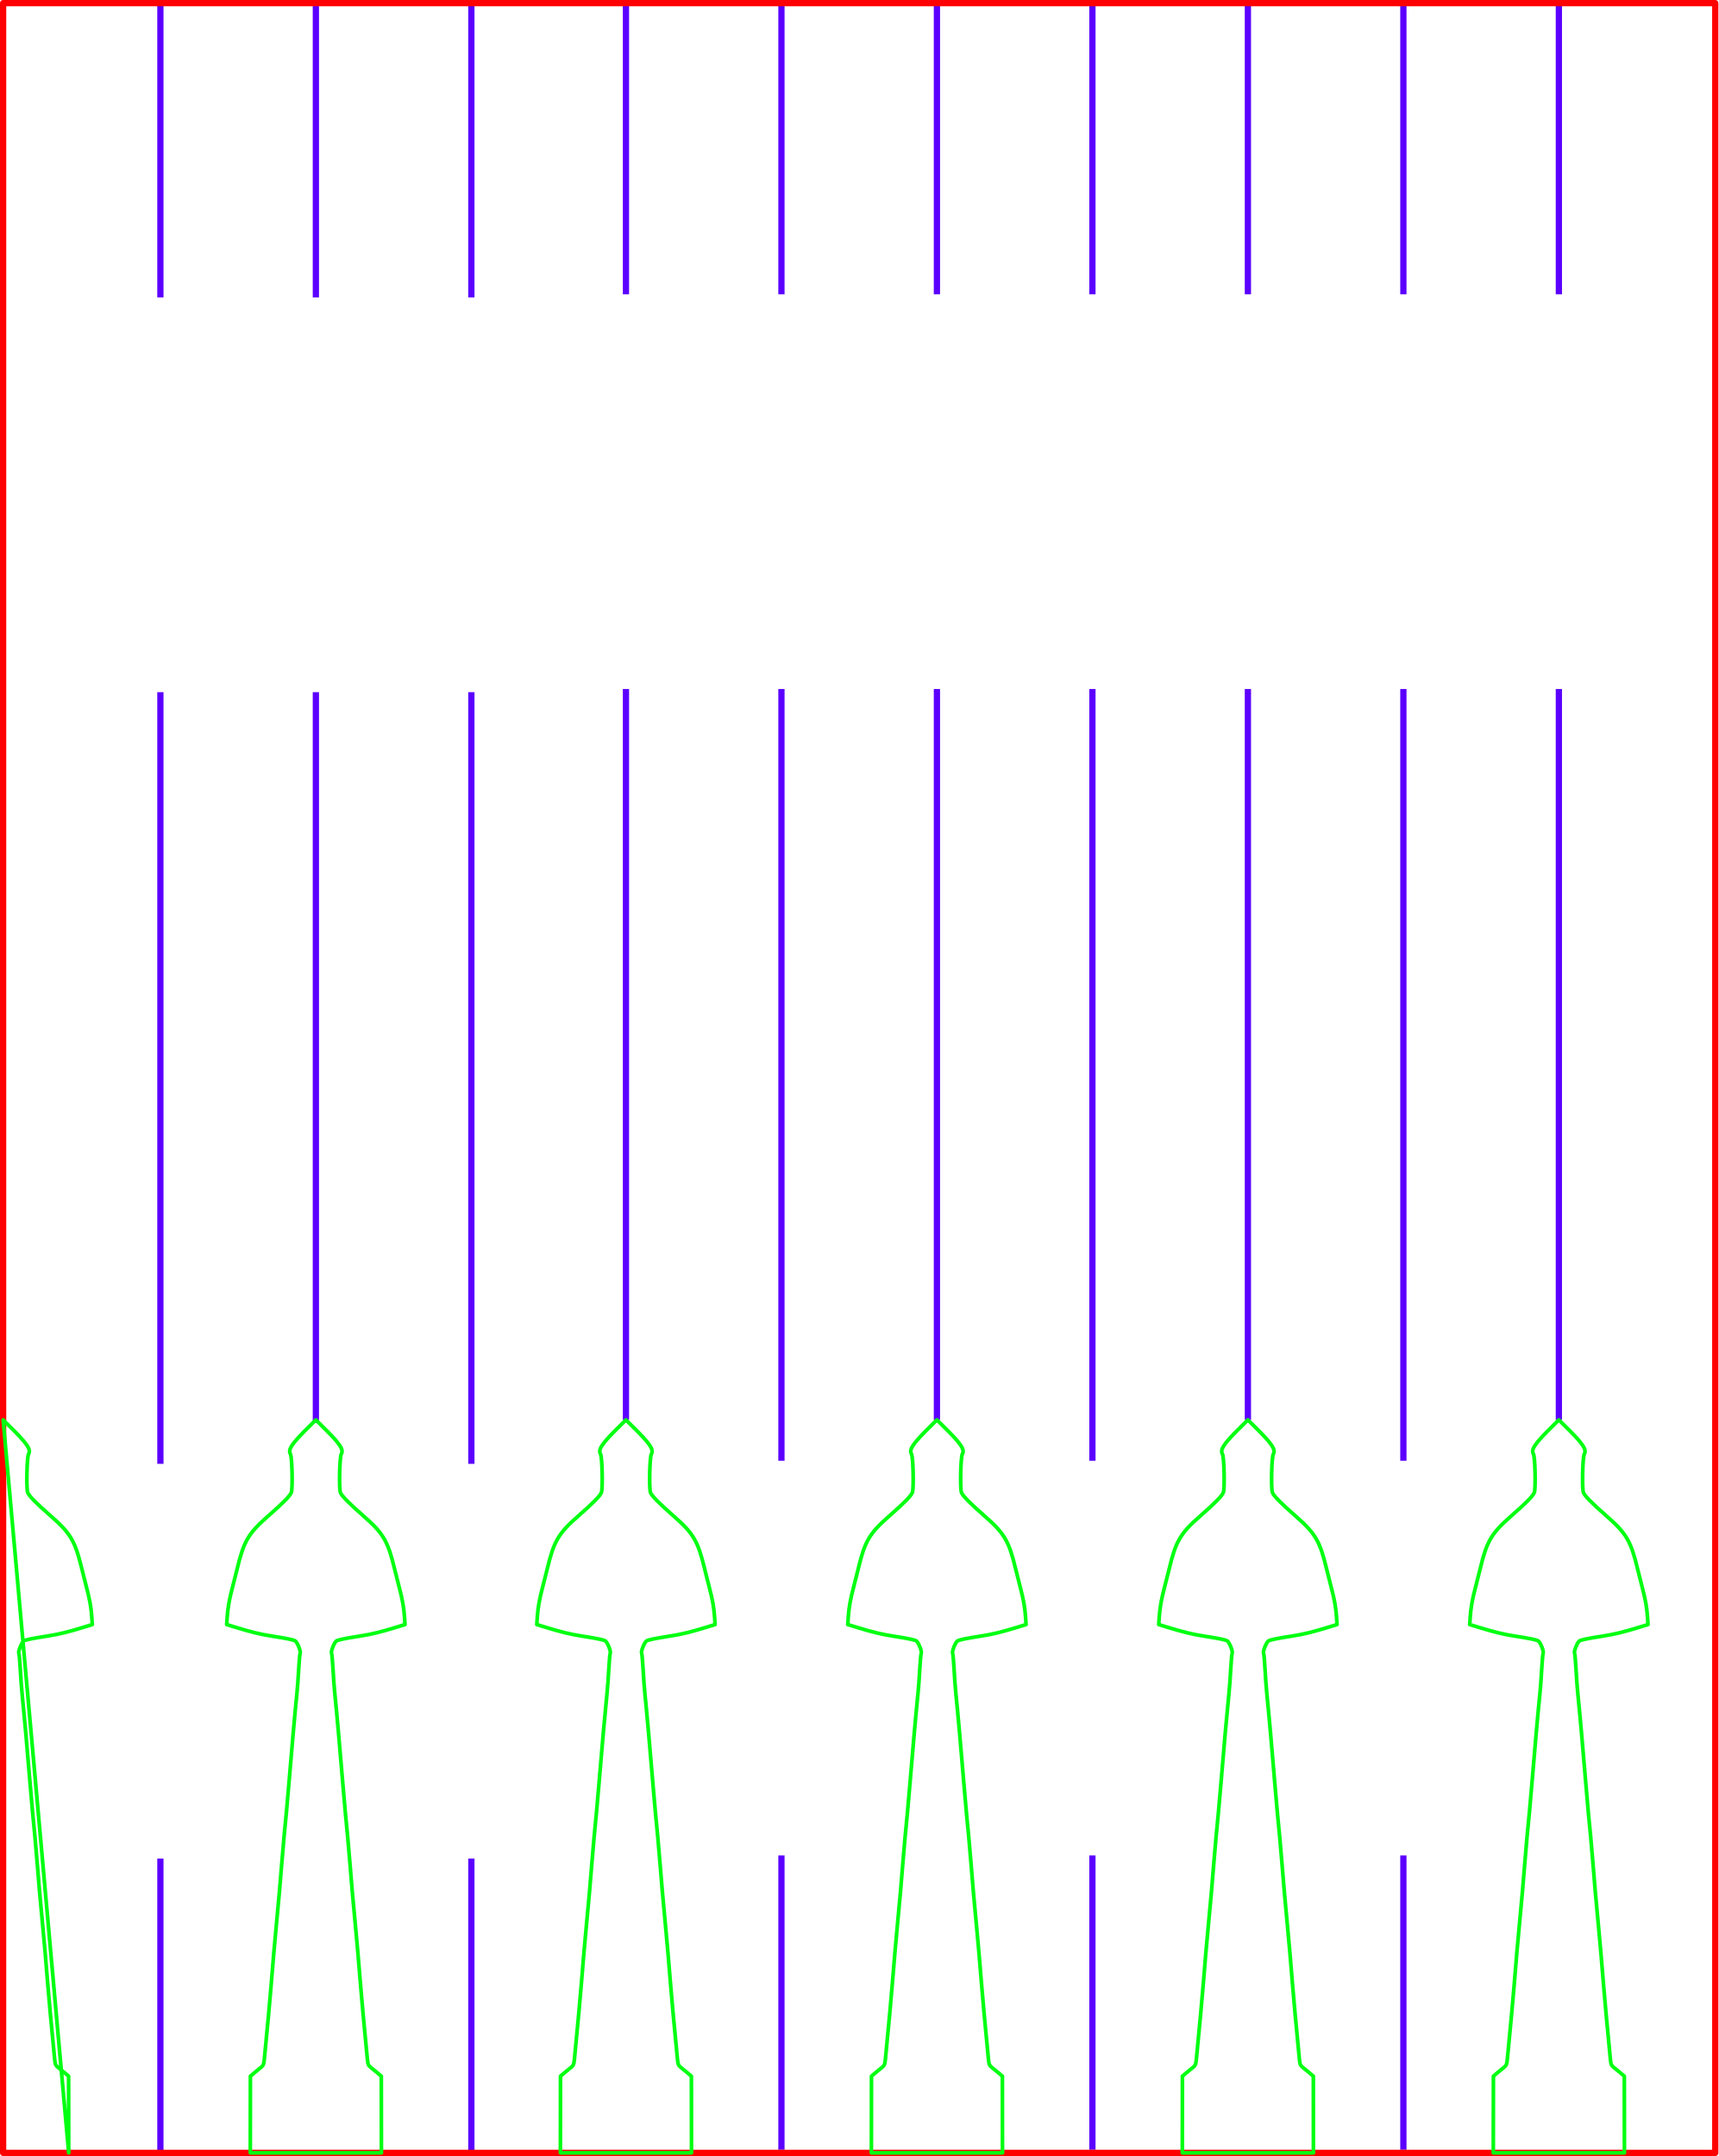
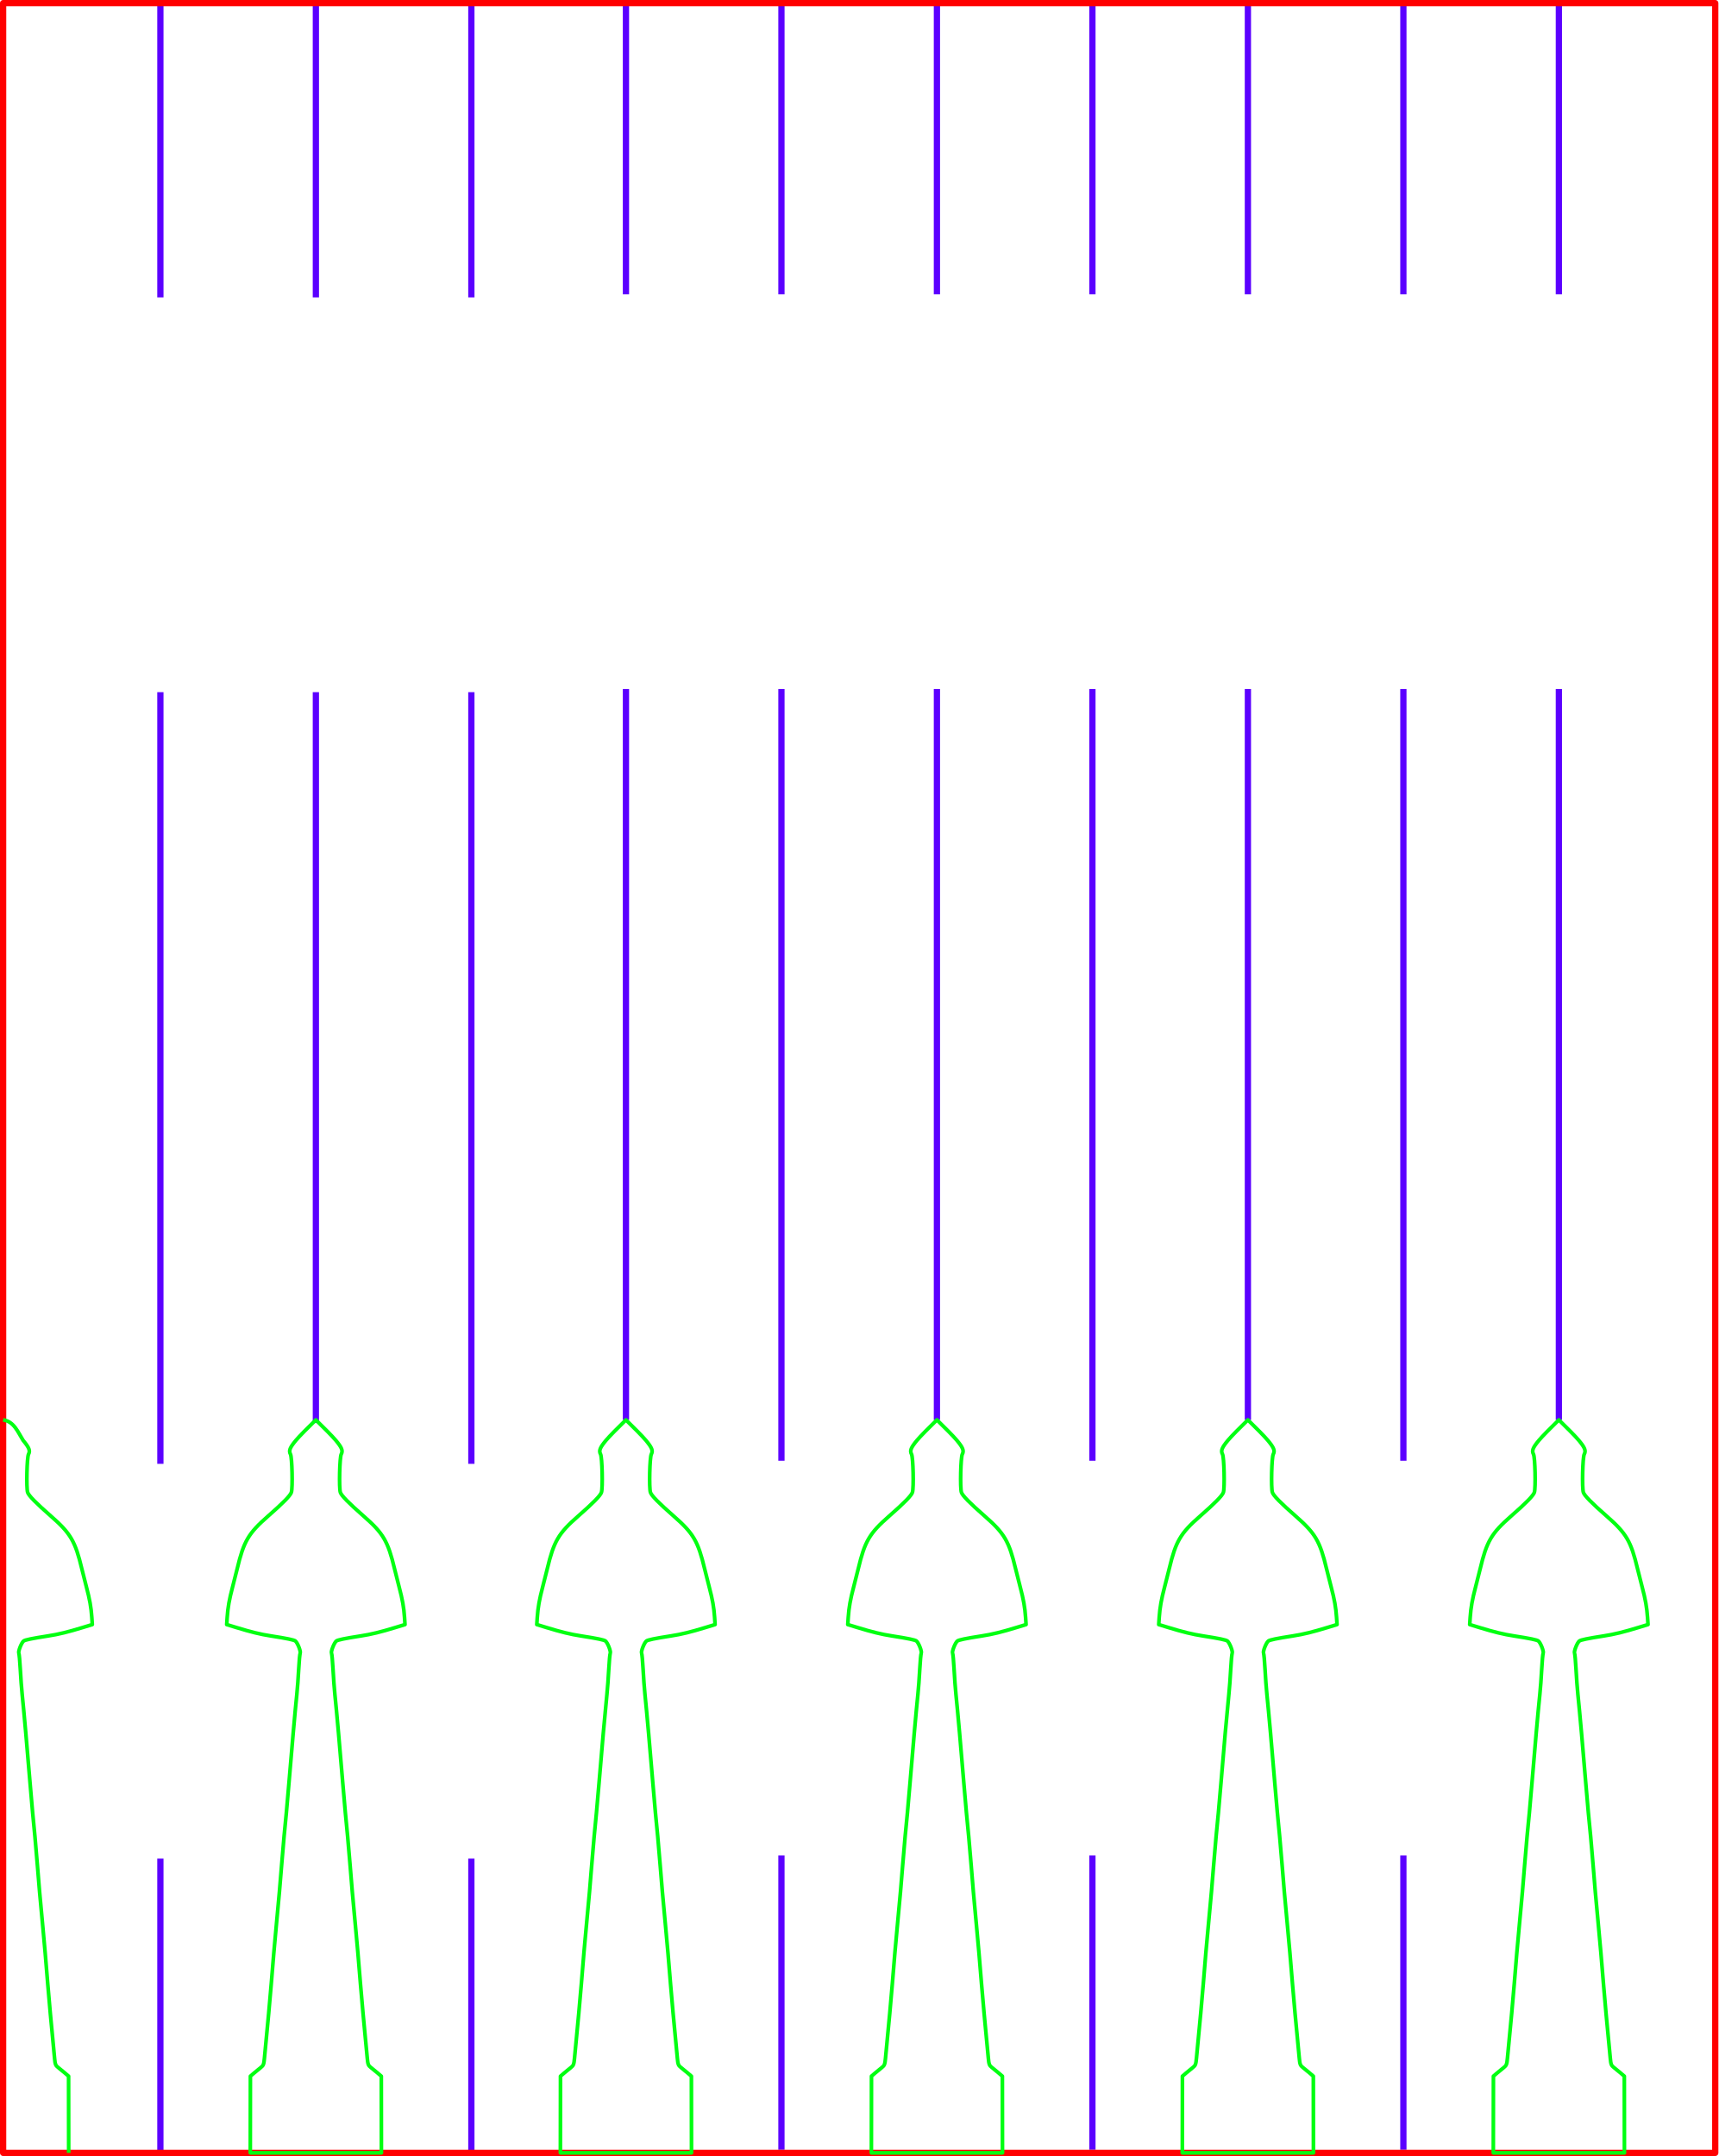
<svg xmlns="http://www.w3.org/2000/svg" width="139.548mm" height="175.11mm" viewBox="0 0 139.548 175.11" version="1.1" id="svg1" xml:space="preserve">
  <defs id="defs1" />
  <g id="layer8" style="display:inline">
    <path id="path3-5-3-5-0-9-3-6" style="clip-rule:evenodd;display:inline;fill:none;fill-opacity:1;fill-rule:evenodd;stroke:#5b00ff;stroke-width:1.92;stroke-linejoin:round;stroke-miterlimit:2;stroke-dasharray:none;stroke-dashoffset:0;stroke-opacity:1" d="M 211.504,335.291 H 435.858 M 0,335.291 H 90.333 M 569.55,287.569 h 90.342 m -448.388,0 H 448.388 M 0,287.569 H 90.333 M 211.504,239.847 H 435.858 M 0,239.847 H 90.333 M 569.55,192.125 h 90.342 m -448.388,0 H 448.388 M 0,192.125 H 90.333 M 211.504,144.403 h 224.354 m -435.858,0 h 90.333 M 569.55,96.681 h 90.342 m -448.388,0 H 448.388 M 0,96.681 H 90.333 M 211.504,48.958 H 435.858 M 0,48.958 h 90.333" transform="matrix(0,0.2645918,-0.2645918,0,139.5476,0)" />
    <path id="path25" style="clip-rule:evenodd;display:inline;fill:none;fill-opacity:1;fill-rule:evenodd;stroke:#5b00ff;stroke-width:1.92;stroke-linejoin:round;stroke-miterlimit:2;stroke-dasharray:none;stroke-dashoffset:0;stroke-opacity:1" d="m 570.51,478.182 h 90.342 m -448.388,0 h 236.884 m -448.388,0 h 90.333 M 212.464,430.459 h 224.354 m -435.858,0 H 91.293 M 570.51,382.737 h 90.342 m -448.388,0 h 236.884 m -448.388,0 h 90.333" transform="matrix(0,0.2645918,-0.2645918,0,139.5476,0)" />
    <path d="M 0.96,0.96 H 660.852 V 526.447 H 0.96 Z" style="clip-rule:evenodd;display:inline;fill:none;fill-opacity:1;fill-rule:evenodd;stroke:#ff0000;stroke-width:1.92;stroke-linejoin:round;stroke-miterlimit:2;stroke-dasharray:none;stroke-dashoffset:0;stroke-opacity:1" id="path1-7" transform="matrix(0,0.2645918,-0.2645918,0,139.5476,0)" />
-     <path id="path29" style="clip-rule:evenodd;display:inline;fill:none;fill-opacity:0.429;fill-rule:evenodd;stroke:#00ff11;stroke-width:0.3;stroke-linejoin:round;stroke-miterlimit:2;stroke-dasharray:none;stroke-opacity:1" d="m 205.272,146.648 c -0.648,0.636 -1.329,1.311 -1.622,1.663 -0.494,0.593 -0.591,0.842 -0.441,1.123 0.132,0.246 0.19,2.73 0.073,3.099 -0.083,0.263 -0.676,0.868 -1.894,1.933 -1.595,1.395 -1.972,2.038 -2.506,4.275 -0.083,0.349 -0.252,1.016 -0.375,1.482 -0.267,1.012 -0.382,1.658 -0.436,2.455 l -0.04,0.593 0.746,0.229 c 1.242,0.381 1.975,0.56 2.862,0.698 1.291,0.201 1.852,0.318 1.969,0.409 0.173,0.135 0.454,0.845 0.39,0.988 -0.032,0.072 -0.087,0.665 -0.121,1.317 -0.034,0.652 -0.102,1.566 -0.151,2.032 -0.138,1.322 -0.435,4.663 -0.64,7.197 -0.064,0.792 -0.158,1.877 -0.21,2.413 -0.051,0.536 -0.136,1.412 -0.188,1.947 -0.052,0.536 -0.145,1.622 -0.206,2.413 -0.116,1.496 -0.198,2.425 -0.421,4.784 -0.154,1.629 -0.255,2.793 -0.414,4.784 -0.063,0.792 -0.156,1.858 -0.207,2.37 -0.1,1.018 -0.261,2.715 -0.344,3.629 -0.046,0.504 -0.084,0.605 -0.288,0.762 -0.129,0.1 -0.374,0.3 -0.544,0.445 l -0.309,0.265 -0.008,6.228 h 10.647 l -0.008,-6.228 -0.308,-0.265 c -0.17,-0.145 -0.415,-0.345 -0.544,-0.445 -0.204,-0.157 -0.243,-0.258 -0.288,-0.762 -0.083,-0.914 -0.244,-2.611 -0.344,-3.629 -0.05,-0.512 -0.143,-1.579 -0.207,-2.37 -0.159,-1.991 -0.26,-3.154 -0.414,-4.784 -0.223,-2.359 -0.305,-3.288 -0.421,-4.784 -0.062,-0.792 -0.154,-1.878 -0.206,-2.413 -0.052,-0.536 -0.137,-1.412 -0.188,-1.947 -0.051,-0.536 -0.146,-1.621 -0.21,-2.413 -0.205,-2.534 -0.501,-5.875 -0.64,-7.197 -0.049,-0.466 -0.116,-1.38 -0.151,-2.032 -0.034,-0.652 -0.089,-1.244 -0.121,-1.317 -0.064,-0.143 0.217,-0.853 0.39,-0.988 0.117,-0.091 0.678,-0.208 1.969,-0.409 0.888,-0.138 1.62,-0.317 2.862,-0.698 l 0.746,-0.229 -0.04,-0.593 c -0.054,-0.797 -0.168,-1.444 -0.436,-2.455 -0.123,-0.466 -0.292,-1.133 -0.375,-1.482 -0.533,-2.237 -0.91,-2.88 -2.506,-4.275 -1.218,-1.065 -1.811,-1.67 -1.894,-1.933 -0.117,-0.369 -0.058,-2.853 0.073,-3.099 0.151,-0.282 0.053,-0.53 -0.441,-1.123 -0.293,-0.352 -0.973,-1.027 -1.622,-1.663 z m 25.181,0 c -0.648,0.636 -1.328,1.311 -1.621,1.663 -0.494,0.593 -0.591,0.842 -0.441,1.123 0.132,0.246 0.19,2.73 0.073,3.099 -0.083,0.263 -0.676,0.868 -1.894,1.933 -1.595,1.395 -1.972,2.038 -2.506,4.275 -0.083,0.349 -0.252,1.016 -0.375,1.482 -0.267,1.012 -0.382,1.658 -0.436,2.455 l -0.04,0.593 0.746,0.229 c 1.242,0.381 1.975,0.56 2.862,0.698 1.291,0.201 1.852,0.318 1.969,0.409 0.173,0.135 0.454,0.845 0.39,0.988 -0.032,0.072 -0.087,0.665 -0.121,1.317 -0.034,0.652 -0.102,1.566 -0.151,2.032 -0.138,1.322 -0.435,4.663 -0.64,7.197 -0.064,0.792 -0.158,1.877 -0.21,2.413 -0.051,0.536 -0.136,1.412 -0.188,1.947 -0.052,0.536 -0.145,1.622 -0.206,2.413 -0.116,1.496 -0.198,2.425 -0.421,4.784 -0.154,1.629 -0.255,2.793 -0.414,4.784 -0.063,0.792 -0.156,1.858 -0.207,2.37 -0.1,1.018 -0.261,2.715 -0.344,3.629 -0.046,0.504 -0.084,0.605 -0.288,0.762 -0.129,0.1 -0.374,0.3 -0.544,0.445 l -0.309,0.265 -0.008,6.228 h 10.647 l -0.008,-6.228 -0.309,-0.265 c -0.17,-0.145 -0.415,-0.345 -0.544,-0.445 -0.204,-0.157 -0.243,-0.258 -0.288,-0.762 -0.083,-0.914 -0.244,-2.611 -0.344,-3.629 -0.05,-0.512 -0.143,-1.579 -0.207,-2.37 -0.159,-1.991 -0.26,-3.154 -0.414,-4.784 -0.223,-2.359 -0.305,-3.288 -0.421,-4.784 -0.062,-0.792 -0.154,-1.878 -0.206,-2.413 -0.052,-0.536 -0.137,-1.412 -0.188,-1.947 -0.051,-0.536 -0.146,-1.621 -0.21,-2.413 -0.205,-2.534 -0.501,-5.875 -0.64,-7.197 -0.049,-0.466 -0.116,-1.38 -0.151,-2.032 -0.034,-0.652 -0.089,-1.244 -0.121,-1.317 -0.064,-0.143 0.217,-0.853 0.39,-0.988 0.117,-0.091 0.678,-0.208 1.969,-0.409 0.888,-0.138 1.62,-0.317 2.862,-0.698 l 0.746,-0.229 -0.04,-0.593 c -0.054,-0.797 -0.168,-1.444 -0.436,-2.455 -0.123,-0.466 -0.292,-1.133 -0.375,-1.482 -0.533,-2.237 -0.91,-2.88 -2.506,-4.275 -1.218,-1.065 -1.811,-1.67 -1.894,-1.933 -0.117,-0.369 -0.058,-2.853 0.073,-3.099 0.151,-0.282 0.053,-0.53 -0.441,-1.123 -0.293,-0.352 -0.974,-1.027 -1.622,-1.663 z m 25.254,0 c -0.648,0.636 -1.328,1.311 -1.621,1.663 -0.494,0.593 -0.591,0.842 -0.441,1.123 0.132,0.246 0.19,2.73 0.073,3.099 -0.083,0.263 -0.676,0.868 -1.894,1.933 -1.595,1.395 -1.972,2.038 -2.506,4.275 -0.083,0.349 -0.252,1.016 -0.375,1.482 -0.267,1.012 -0.382,1.658 -0.436,2.455 l -0.04,0.593 0.746,0.229 c 1.242,0.381 1.974,0.56 2.862,0.698 1.291,0.201 1.852,0.318 1.969,0.409 0.173,0.135 0.454,0.845 0.39,0.988 -0.032,0.072 -0.087,0.665 -0.121,1.317 -0.034,0.652 -0.102,1.566 -0.151,2.032 -0.138,1.322 -0.435,4.663 -0.64,7.197 -0.064,0.792 -0.158,1.877 -0.21,2.413 -0.051,0.536 -0.136,1.412 -0.188,1.947 -0.052,0.536 -0.145,1.622 -0.206,2.413 -0.116,1.496 -0.198,2.425 -0.421,4.784 -0.154,1.629 -0.255,2.793 -0.414,4.784 -0.063,0.792 -0.156,1.858 -0.207,2.37 -0.1,1.018 -0.261,2.715 -0.344,3.629 -0.046,0.504 -0.084,0.605 -0.288,0.762 -0.129,0.1 -0.374,0.3 -0.544,0.445 l -0.308,0.265 -0.008,6.228 h 10.647 l -0.008,-6.228 -0.309,-0.265 c -0.17,-0.145 -0.415,-0.345 -0.544,-0.445 -0.204,-0.157 -0.243,-0.258 -0.288,-0.762 -0.083,-0.914 -0.244,-2.611 -0.344,-3.629 -0.05,-0.512 -0.143,-1.579 -0.207,-2.37 -0.159,-1.991 -0.26,-3.154 -0.414,-4.784 -0.223,-2.359 -0.305,-3.288 -0.421,-4.784 -0.062,-0.792 -0.154,-1.878 -0.206,-2.413 -0.052,-0.536 -0.137,-1.412 -0.188,-1.947 -0.051,-0.536 -0.146,-1.621 -0.21,-2.413 -0.205,-2.534 -0.501,-5.875 -0.64,-7.197 -0.049,-0.466 -0.116,-1.38 -0.151,-2.032 -0.034,-0.652 -0.089,-1.244 -0.121,-1.317 -0.064,-0.143 0.217,-0.853 0.39,-0.988 0.117,-0.091 0.678,-0.208 1.969,-0.409 0.888,-0.138 1.62,-0.317 2.862,-0.698 l 0.746,-0.229 -0.04,-0.593 c -0.054,-0.797 -0.168,-1.444 -0.436,-2.455 -0.123,-0.466 -0.292,-1.133 -0.375,-1.482 -0.533,-2.237 -0.91,-2.88 -2.506,-4.275 -1.218,-1.065 -1.811,-1.67 -1.894,-1.933 -0.117,-0.369 -0.058,-2.853 0.073,-3.099 0.151,-0.282 0.053,-0.53 -0.441,-1.123 -0.293,-0.352 -0.974,-1.027 -1.622,-1.663 z m 25.254,0 c -0.648,0.636 -1.329,1.311 -1.622,1.663 -0.494,0.593 -0.591,0.842 -0.441,1.123 0.132,0.246 0.19,2.73 0.073,3.099 -0.083,0.263 -0.676,0.868 -1.894,1.933 -1.595,1.395 -1.972,2.038 -2.506,4.275 -0.083,0.349 -0.252,1.016 -0.375,1.482 -0.267,1.012 -0.382,1.658 -0.436,2.455 l -0.04,0.593 0.746,0.229 c 1.242,0.381 1.975,0.56 2.862,0.698 1.291,0.201 1.852,0.318 1.969,0.409 0.173,0.135 0.454,0.845 0.39,0.988 -0.032,0.072 -0.087,0.665 -0.121,1.317 -0.034,0.652 -0.102,1.566 -0.151,2.032 -0.138,1.322 -0.435,4.663 -0.64,7.197 -0.064,0.792 -0.158,1.877 -0.21,2.413 -0.051,0.536 -0.136,1.412 -0.188,1.947 -0.052,0.536 -0.145,1.622 -0.206,2.413 -0.116,1.496 -0.198,2.425 -0.421,4.784 -0.154,1.629 -0.255,2.793 -0.414,4.784 -0.063,0.792 -0.156,1.858 -0.207,2.37 -0.1,1.018 -0.261,2.715 -0.344,3.629 -0.046,0.504 -0.084,0.605 -0.288,0.762 -0.129,0.1 -0.374,0.3 -0.544,0.445 l -0.309,0.265 -0.008,6.228 h 10.647 l -0.008,-6.228 -0.309,-0.265 c -0.17,-0.145 -0.415,-0.345 -0.544,-0.445 -0.204,-0.157 -0.243,-0.258 -0.288,-0.762 -0.083,-0.914 -0.244,-2.611 -0.344,-3.629 -0.05,-0.512 -0.143,-1.579 -0.207,-2.37 -0.159,-1.991 -0.26,-3.154 -0.414,-4.784 -0.223,-2.359 -0.305,-3.288 -0.421,-4.784 -0.062,-0.792 -0.154,-1.878 -0.206,-2.413 -0.052,-0.536 -0.137,-1.412 -0.188,-1.947 -0.051,-0.536 -0.146,-1.621 -0.21,-2.413 -0.205,-2.534 -0.501,-5.875 -0.64,-7.197 -0.049,-0.466 -0.116,-1.38 -0.151,-2.032 -0.034,-0.652 -0.089,-1.244 -0.121,-1.317 -0.064,-0.143 0.217,-0.853 0.39,-0.988 0.117,-0.091 0.678,-0.208 1.969,-0.409 0.888,-0.138 1.62,-0.317 2.862,-0.698 l 0.746,-0.229 -0.04,-0.593 c -0.054,-0.797 -0.168,-1.444 -0.436,-2.455 -0.123,-0.466 -0.292,-1.133 -0.375,-1.482 -0.533,-2.237 -0.91,-2.88 -2.506,-4.275 -1.218,-1.065 -1.811,-1.67 -1.894,-1.933 -0.117,-0.369 -0.058,-2.853 0.073,-3.099 0.151,-0.282 0.053,-0.53 -0.441,-1.123 -0.293,-0.352 -0.973,-1.027 -1.622,-1.663 z m 25.254,0 c -0.648,0.636 -1.329,1.311 -1.622,1.663 -0.494,0.593 -0.591,0.842 -0.441,1.123 0.132,0.246 0.19,2.73 0.073,3.099 -0.083,0.263 -0.676,0.868 -1.894,1.933 -1.595,1.395 -1.972,2.038 -2.506,4.275 -0.083,0.349 -0.252,1.016 -0.375,1.482 -0.267,1.012 -0.382,1.658 -0.436,2.455 l -0.04,0.593 0.746,0.229 c 1.242,0.381 1.974,0.56 2.862,0.698 1.291,0.201 1.852,0.318 1.969,0.409 0.173,0.135 0.454,0.845 0.39,0.988 -0.032,0.072 -0.087,0.665 -0.121,1.317 -0.034,0.652 -0.102,1.566 -0.151,2.032 -0.138,1.322 -0.435,4.663 -0.64,7.197 -0.064,0.792 -0.158,1.877 -0.21,2.413 -0.051,0.536 -0.136,1.412 -0.188,1.947 -0.052,0.536 -0.145,1.622 -0.206,2.413 -0.116,1.496 -0.198,2.425 -0.421,4.784 -0.154,1.629 -0.255,2.793 -0.414,4.784 -0.063,0.792 -0.156,1.858 -0.207,2.37 -0.1,1.018 -0.261,2.715 -0.344,3.629 -0.046,0.504 -0.084,0.605 -0.288,0.762 -0.129,0.1 -0.374,0.3 -0.544,0.445 l -0.308,0.265 -0.008,6.228 h 10.647 l -0.008,-6.228 -0.309,-0.265 c -0.17,-0.145 -0.415,-0.345 -0.544,-0.445 -0.204,-0.157 -0.243,-0.258 -0.288,-0.762 -0.083,-0.914 -0.244,-2.611 -0.344,-3.629 -0.05,-0.512 -0.143,-1.579 -0.207,-2.37 -0.159,-1.991 -0.26,-3.154 -0.414,-4.784 -0.223,-2.359 -0.305,-3.288 -0.421,-4.784 -0.062,-0.792 -0.154,-1.878 -0.206,-2.413 -0.052,-0.536 -0.137,-1.412 -0.188,-1.947 -0.051,-0.536 -0.146,-1.621 -0.21,-2.413 -0.205,-2.534 -0.501,-5.875 -0.64,-7.197 -0.049,-0.466 -0.116,-1.38 -0.151,-2.032 -0.034,-0.652 -0.089,-1.244 -0.121,-1.317 -0.064,-0.143 0.217,-0.853 0.39,-0.988 0.117,-0.091 0.678,-0.208 1.969,-0.409 0.888,-0.138 1.62,-0.317 2.862,-0.698 l 0.746,-0.229 -0.04,-0.593 c -0.054,-0.797 -0.168,-1.444 -0.436,-2.455 -0.123,-0.466 -0.292,-1.133 -0.375,-1.482 -0.533,-2.237 -0.91,-2.88 -2.506,-4.275 -1.218,-1.065 -1.811,-1.67 -1.894,-1.933 -0.117,-0.369 -0.058,-2.853 0.073,-3.099 0.151,-0.282 0.053,-0.53 -0.441,-1.123 -0.293,-0.352 -0.973,-1.027 -1.622,-1.663 z m -126.339,5.2e-4 1.612,18.026 c 0.017,-0.02 0.035,-0.055 0.051,-0.067 0.117,-0.091 0.678,-0.208 1.969,-0.409 0.888,-0.138 1.62,-0.317 2.862,-0.698 l 0.746,-0.229 -0.04,-0.593 c -0.054,-0.797 -0.168,-1.444 -0.436,-2.455 -0.123,-0.466 -0.292,-1.133 -0.375,-1.482 -0.533,-2.237 -0.91,-2.88 -2.506,-4.275 -1.218,-1.065 -1.811,-1.67 -1.894,-1.933 -0.117,-0.369 -0.058,-2.853 0.073,-3.099 0.151,-0.282 0.053,-0.53 -0.441,-1.123 -0.293,-0.352 -0.973,-1.026 -1.621,-1.662 z m 1.612,18.026 c -0.172,0.207 -0.398,0.79 -0.34,0.92 0.032,0.072 0.087,0.665 0.121,1.317 0.034,0.652 0.102,1.566 0.151,2.032 0.138,1.322 0.435,4.663 0.64,7.197 0.064,0.792 0.158,1.877 0.21,2.413 0.051,0.536 0.136,1.412 0.188,1.947 0.052,0.536 0.145,1.622 0.206,2.413 0.116,1.496 0.198,2.425 0.421,4.784 0.154,1.629 0.255,2.793 0.414,4.784 0.063,0.792 0.156,1.858 0.207,2.37 0.1,1.018 0.261,2.715 0.344,3.629 0.046,0.504 0.084,0.605 0.288,0.762 0.062,0.048 0.166,0.136 0.259,0.212 z m 3.11,34.781 0.602,6.725 -0.008,-6.228 -0.309,-0.265 c -0.089,-0.076 -0.182,-0.149 -0.285,-0.233 z" transform="translate(-179.6208,-31.32506)" />
+     <path id="path29" style="clip-rule:evenodd;display:inline;fill:none;fill-opacity:0.429;fill-rule:evenodd;stroke:#00ff11;stroke-width:0.3;stroke-linejoin:round;stroke-miterlimit:2;stroke-dasharray:none;stroke-opacity:1" d="m 205.272,146.648 c -0.648,0.636 -1.329,1.311 -1.622,1.663 -0.494,0.593 -0.591,0.842 -0.441,1.123 0.132,0.246 0.19,2.73 0.073,3.099 -0.083,0.263 -0.676,0.868 -1.894,1.933 -1.595,1.395 -1.972,2.038 -2.506,4.275 -0.083,0.349 -0.252,1.016 -0.375,1.482 -0.267,1.012 -0.382,1.658 -0.436,2.455 l -0.04,0.593 0.746,0.229 c 1.242,0.381 1.975,0.56 2.862,0.698 1.291,0.201 1.852,0.318 1.969,0.409 0.173,0.135 0.454,0.845 0.39,0.988 -0.032,0.072 -0.087,0.665 -0.121,1.317 -0.034,0.652 -0.102,1.566 -0.151,2.032 -0.138,1.322 -0.435,4.663 -0.64,7.197 -0.064,0.792 -0.158,1.877 -0.21,2.413 -0.051,0.536 -0.136,1.412 -0.188,1.947 -0.052,0.536 -0.145,1.622 -0.206,2.413 -0.116,1.496 -0.198,2.425 -0.421,4.784 -0.154,1.629 -0.255,2.793 -0.414,4.784 -0.063,0.792 -0.156,1.858 -0.207,2.37 -0.1,1.018 -0.261,2.715 -0.344,3.629 -0.046,0.504 -0.084,0.605 -0.288,0.762 -0.129,0.1 -0.374,0.3 -0.544,0.445 l -0.309,0.265 -0.008,6.228 h 10.647 l -0.008,-6.228 -0.308,-0.265 c -0.17,-0.145 -0.415,-0.345 -0.544,-0.445 -0.204,-0.157 -0.243,-0.258 -0.288,-0.762 -0.083,-0.914 -0.244,-2.611 -0.344,-3.629 -0.05,-0.512 -0.143,-1.579 -0.207,-2.37 -0.159,-1.991 -0.26,-3.154 -0.414,-4.784 -0.223,-2.359 -0.305,-3.288 -0.421,-4.784 -0.062,-0.792 -0.154,-1.878 -0.206,-2.413 -0.052,-0.536 -0.137,-1.412 -0.188,-1.947 -0.051,-0.536 -0.146,-1.621 -0.21,-2.413 -0.205,-2.534 -0.501,-5.875 -0.64,-7.197 -0.049,-0.466 -0.116,-1.38 -0.151,-2.032 -0.034,-0.652 -0.089,-1.244 -0.121,-1.317 -0.064,-0.143 0.217,-0.853 0.39,-0.988 0.117,-0.091 0.678,-0.208 1.969,-0.409 0.888,-0.138 1.62,-0.317 2.862,-0.698 l 0.746,-0.229 -0.04,-0.593 c -0.054,-0.797 -0.168,-1.444 -0.436,-2.455 -0.123,-0.466 -0.292,-1.133 -0.375,-1.482 -0.533,-2.237 -0.91,-2.88 -2.506,-4.275 -1.218,-1.065 -1.811,-1.67 -1.894,-1.933 -0.117,-0.369 -0.058,-2.853 0.073,-3.099 0.151,-0.282 0.053,-0.53 -0.441,-1.123 -0.293,-0.352 -0.973,-1.027 -1.622,-1.663 z m 25.181,0 c -0.648,0.636 -1.328,1.311 -1.621,1.663 -0.494,0.593 -0.591,0.842 -0.441,1.123 0.132,0.246 0.19,2.73 0.073,3.099 -0.083,0.263 -0.676,0.868 -1.894,1.933 -1.595,1.395 -1.972,2.038 -2.506,4.275 -0.083,0.349 -0.252,1.016 -0.375,1.482 -0.267,1.012 -0.382,1.658 -0.436,2.455 l -0.04,0.593 0.746,0.229 c 1.242,0.381 1.975,0.56 2.862,0.698 1.291,0.201 1.852,0.318 1.969,0.409 0.173,0.135 0.454,0.845 0.39,0.988 -0.032,0.072 -0.087,0.665 -0.121,1.317 -0.034,0.652 -0.102,1.566 -0.151,2.032 -0.138,1.322 -0.435,4.663 -0.64,7.197 -0.064,0.792 -0.158,1.877 -0.21,2.413 -0.051,0.536 -0.136,1.412 -0.188,1.947 -0.052,0.536 -0.145,1.622 -0.206,2.413 -0.116,1.496 -0.198,2.425 -0.421,4.784 -0.154,1.629 -0.255,2.793 -0.414,4.784 -0.063,0.792 -0.156,1.858 -0.207,2.37 -0.1,1.018 -0.261,2.715 -0.344,3.629 -0.046,0.504 -0.084,0.605 -0.288,0.762 -0.129,0.1 -0.374,0.3 -0.544,0.445 l -0.309,0.265 -0.008,6.228 h 10.647 l -0.008,-6.228 -0.309,-0.265 c -0.17,-0.145 -0.415,-0.345 -0.544,-0.445 -0.204,-0.157 -0.243,-0.258 -0.288,-0.762 -0.083,-0.914 -0.244,-2.611 -0.344,-3.629 -0.05,-0.512 -0.143,-1.579 -0.207,-2.37 -0.159,-1.991 -0.26,-3.154 -0.414,-4.784 -0.223,-2.359 -0.305,-3.288 -0.421,-4.784 -0.062,-0.792 -0.154,-1.878 -0.206,-2.413 -0.052,-0.536 -0.137,-1.412 -0.188,-1.947 -0.051,-0.536 -0.146,-1.621 -0.21,-2.413 -0.205,-2.534 -0.501,-5.875 -0.64,-7.197 -0.049,-0.466 -0.116,-1.38 -0.151,-2.032 -0.034,-0.652 -0.089,-1.244 -0.121,-1.317 -0.064,-0.143 0.217,-0.853 0.39,-0.988 0.117,-0.091 0.678,-0.208 1.969,-0.409 0.888,-0.138 1.62,-0.317 2.862,-0.698 l 0.746,-0.229 -0.04,-0.593 c -0.054,-0.797 -0.168,-1.444 -0.436,-2.455 -0.123,-0.466 -0.292,-1.133 -0.375,-1.482 -0.533,-2.237 -0.91,-2.88 -2.506,-4.275 -1.218,-1.065 -1.811,-1.67 -1.894,-1.933 -0.117,-0.369 -0.058,-2.853 0.073,-3.099 0.151,-0.282 0.053,-0.53 -0.441,-1.123 -0.293,-0.352 -0.974,-1.027 -1.622,-1.663 z m 25.254,0 c -0.648,0.636 -1.328,1.311 -1.621,1.663 -0.494,0.593 -0.591,0.842 -0.441,1.123 0.132,0.246 0.19,2.73 0.073,3.099 -0.083,0.263 -0.676,0.868 -1.894,1.933 -1.595,1.395 -1.972,2.038 -2.506,4.275 -0.083,0.349 -0.252,1.016 -0.375,1.482 -0.267,1.012 -0.382,1.658 -0.436,2.455 l -0.04,0.593 0.746,0.229 c 1.242,0.381 1.974,0.56 2.862,0.698 1.291,0.201 1.852,0.318 1.969,0.409 0.173,0.135 0.454,0.845 0.39,0.988 -0.032,0.072 -0.087,0.665 -0.121,1.317 -0.034,0.652 -0.102,1.566 -0.151,2.032 -0.138,1.322 -0.435,4.663 -0.64,7.197 -0.064,0.792 -0.158,1.877 -0.21,2.413 -0.051,0.536 -0.136,1.412 -0.188,1.947 -0.052,0.536 -0.145,1.622 -0.206,2.413 -0.116,1.496 -0.198,2.425 -0.421,4.784 -0.154,1.629 -0.255,2.793 -0.414,4.784 -0.063,0.792 -0.156,1.858 -0.207,2.37 -0.1,1.018 -0.261,2.715 -0.344,3.629 -0.046,0.504 -0.084,0.605 -0.288,0.762 -0.129,0.1 -0.374,0.3 -0.544,0.445 l -0.308,0.265 -0.008,6.228 h 10.647 l -0.008,-6.228 -0.309,-0.265 c -0.17,-0.145 -0.415,-0.345 -0.544,-0.445 -0.204,-0.157 -0.243,-0.258 -0.288,-0.762 -0.083,-0.914 -0.244,-2.611 -0.344,-3.629 -0.05,-0.512 -0.143,-1.579 -0.207,-2.37 -0.159,-1.991 -0.26,-3.154 -0.414,-4.784 -0.223,-2.359 -0.305,-3.288 -0.421,-4.784 -0.062,-0.792 -0.154,-1.878 -0.206,-2.413 -0.052,-0.536 -0.137,-1.412 -0.188,-1.947 -0.051,-0.536 -0.146,-1.621 -0.21,-2.413 -0.205,-2.534 -0.501,-5.875 -0.64,-7.197 -0.049,-0.466 -0.116,-1.38 -0.151,-2.032 -0.034,-0.652 -0.089,-1.244 -0.121,-1.317 -0.064,-0.143 0.217,-0.853 0.39,-0.988 0.117,-0.091 0.678,-0.208 1.969,-0.409 0.888,-0.138 1.62,-0.317 2.862,-0.698 l 0.746,-0.229 -0.04,-0.593 c -0.054,-0.797 -0.168,-1.444 -0.436,-2.455 -0.123,-0.466 -0.292,-1.133 -0.375,-1.482 -0.533,-2.237 -0.91,-2.88 -2.506,-4.275 -1.218,-1.065 -1.811,-1.67 -1.894,-1.933 -0.117,-0.369 -0.058,-2.853 0.073,-3.099 0.151,-0.282 0.053,-0.53 -0.441,-1.123 -0.293,-0.352 -0.974,-1.027 -1.622,-1.663 z m 25.254,0 c -0.648,0.636 -1.329,1.311 -1.622,1.663 -0.494,0.593 -0.591,0.842 -0.441,1.123 0.132,0.246 0.19,2.73 0.073,3.099 -0.083,0.263 -0.676,0.868 -1.894,1.933 -1.595,1.395 -1.972,2.038 -2.506,4.275 -0.083,0.349 -0.252,1.016 -0.375,1.482 -0.267,1.012 -0.382,1.658 -0.436,2.455 l -0.04,0.593 0.746,0.229 c 1.242,0.381 1.975,0.56 2.862,0.698 1.291,0.201 1.852,0.318 1.969,0.409 0.173,0.135 0.454,0.845 0.39,0.988 -0.032,0.072 -0.087,0.665 -0.121,1.317 -0.034,0.652 -0.102,1.566 -0.151,2.032 -0.138,1.322 -0.435,4.663 -0.64,7.197 -0.064,0.792 -0.158,1.877 -0.21,2.413 -0.051,0.536 -0.136,1.412 -0.188,1.947 -0.052,0.536 -0.145,1.622 -0.206,2.413 -0.116,1.496 -0.198,2.425 -0.421,4.784 -0.154,1.629 -0.255,2.793 -0.414,4.784 -0.063,0.792 -0.156,1.858 -0.207,2.37 -0.1,1.018 -0.261,2.715 -0.344,3.629 -0.046,0.504 -0.084,0.605 -0.288,0.762 -0.129,0.1 -0.374,0.3 -0.544,0.445 l -0.309,0.265 -0.008,6.228 h 10.647 l -0.008,-6.228 -0.309,-0.265 c -0.17,-0.145 -0.415,-0.345 -0.544,-0.445 -0.204,-0.157 -0.243,-0.258 -0.288,-0.762 -0.083,-0.914 -0.244,-2.611 -0.344,-3.629 -0.05,-0.512 -0.143,-1.579 -0.207,-2.37 -0.159,-1.991 -0.26,-3.154 -0.414,-4.784 -0.223,-2.359 -0.305,-3.288 -0.421,-4.784 -0.062,-0.792 -0.154,-1.878 -0.206,-2.413 -0.052,-0.536 -0.137,-1.412 -0.188,-1.947 -0.051,-0.536 -0.146,-1.621 -0.21,-2.413 -0.205,-2.534 -0.501,-5.875 -0.64,-7.197 -0.049,-0.466 -0.116,-1.38 -0.151,-2.032 -0.034,-0.652 -0.089,-1.244 -0.121,-1.317 -0.064,-0.143 0.217,-0.853 0.39,-0.988 0.117,-0.091 0.678,-0.208 1.969,-0.409 0.888,-0.138 1.62,-0.317 2.862,-0.698 l 0.746,-0.229 -0.04,-0.593 c -0.054,-0.797 -0.168,-1.444 -0.436,-2.455 -0.123,-0.466 -0.292,-1.133 -0.375,-1.482 -0.533,-2.237 -0.91,-2.88 -2.506,-4.275 -1.218,-1.065 -1.811,-1.67 -1.894,-1.933 -0.117,-0.369 -0.058,-2.853 0.073,-3.099 0.151,-0.282 0.053,-0.53 -0.441,-1.123 -0.293,-0.352 -0.973,-1.027 -1.622,-1.663 z m 25.254,0 c -0.648,0.636 -1.329,1.311 -1.622,1.663 -0.494,0.593 -0.591,0.842 -0.441,1.123 0.132,0.246 0.19,2.73 0.073,3.099 -0.083,0.263 -0.676,0.868 -1.894,1.933 -1.595,1.395 -1.972,2.038 -2.506,4.275 -0.083,0.349 -0.252,1.016 -0.375,1.482 -0.267,1.012 -0.382,1.658 -0.436,2.455 l -0.04,0.593 0.746,0.229 c 1.242,0.381 1.974,0.56 2.862,0.698 1.291,0.201 1.852,0.318 1.969,0.409 0.173,0.135 0.454,0.845 0.39,0.988 -0.032,0.072 -0.087,0.665 -0.121,1.317 -0.034,0.652 -0.102,1.566 -0.151,2.032 -0.138,1.322 -0.435,4.663 -0.64,7.197 -0.064,0.792 -0.158,1.877 -0.21,2.413 -0.051,0.536 -0.136,1.412 -0.188,1.947 -0.052,0.536 -0.145,1.622 -0.206,2.413 -0.116,1.496 -0.198,2.425 -0.421,4.784 -0.154,1.629 -0.255,2.793 -0.414,4.784 -0.063,0.792 -0.156,1.858 -0.207,2.37 -0.1,1.018 -0.261,2.715 -0.344,3.629 -0.046,0.504 -0.084,0.605 -0.288,0.762 -0.129,0.1 -0.374,0.3 -0.544,0.445 l -0.308,0.265 -0.008,6.228 h 10.647 l -0.008,-6.228 -0.309,-0.265 c -0.17,-0.145 -0.415,-0.345 -0.544,-0.445 -0.204,-0.157 -0.243,-0.258 -0.288,-0.762 -0.083,-0.914 -0.244,-2.611 -0.344,-3.629 -0.05,-0.512 -0.143,-1.579 -0.207,-2.37 -0.159,-1.991 -0.26,-3.154 -0.414,-4.784 -0.223,-2.359 -0.305,-3.288 -0.421,-4.784 -0.062,-0.792 -0.154,-1.878 -0.206,-2.413 -0.052,-0.536 -0.137,-1.412 -0.188,-1.947 -0.051,-0.536 -0.146,-1.621 -0.21,-2.413 -0.205,-2.534 -0.501,-5.875 -0.64,-7.197 -0.049,-0.466 -0.116,-1.38 -0.151,-2.032 -0.034,-0.652 -0.089,-1.244 -0.121,-1.317 -0.064,-0.143 0.217,-0.853 0.39,-0.988 0.117,-0.091 0.678,-0.208 1.969,-0.409 0.888,-0.138 1.62,-0.317 2.862,-0.698 l 0.746,-0.229 -0.04,-0.593 c -0.054,-0.797 -0.168,-1.444 -0.436,-2.455 -0.123,-0.466 -0.292,-1.133 -0.375,-1.482 -0.533,-2.237 -0.91,-2.88 -2.506,-4.275 -1.218,-1.065 -1.811,-1.67 -1.894,-1.933 -0.117,-0.369 -0.058,-2.853 0.073,-3.099 0.151,-0.282 0.053,-0.53 -0.441,-1.123 -0.293,-0.352 -0.973,-1.027 -1.622,-1.663 z m -121.016,59.533 -0.008,-6.228 -0.308,-0.265 c -0.17,-0.145 -0.415,-0.345 -0.544,-0.445 -0.204,-0.157 -0.243,-0.258 -0.288,-0.762 -0.083,-0.914 -0.244,-2.611 -0.344,-3.629 -0.05,-0.512 -0.143,-1.579 -0.207,-2.37 -0.159,-1.991 -0.26,-3.154 -0.414,-4.784 -0.223,-2.359 -0.305,-3.288 -0.421,-4.784 -0.062,-0.792 -0.154,-1.878 -0.206,-2.413 -0.052,-0.536 -0.137,-1.412 -0.188,-1.947 -0.051,-0.536 -0.146,-1.621 -0.21,-2.413 -0.205,-2.534 -0.501,-5.875 -0.64,-7.197 -0.049,-0.466 -0.116,-1.38 -0.151,-2.032 -0.034,-0.652 -0.089,-1.244 -0.121,-1.317 -0.064,-0.143 0.217,-0.853 0.39,-0.988 0.117,-0.091 0.678,-0.208 1.969,-0.409 0.888,-0.138 1.62,-0.317 2.862,-0.698 l 0.746,-0.229 -0.04,-0.593 c -0.054,-0.797 -0.168,-1.444 -0.436,-2.455 -0.123,-0.466 -0.292,-1.133 -0.375,-1.482 -0.533,-2.237 -0.91,-2.88 -2.506,-4.275 -1.218,-1.065 -1.811,-1.67 -1.894,-1.933 -0.117,-0.369 -0.058,-2.853 0.073,-3.099 0.151,-0.282 0.053,-0.53 -0.441,-1.123 -0.426,-0.678 -0.736,-1.536 -1.622,-1.663" transform="translate(-179.6208,-31.32506)" />
  </g>
</svg>
